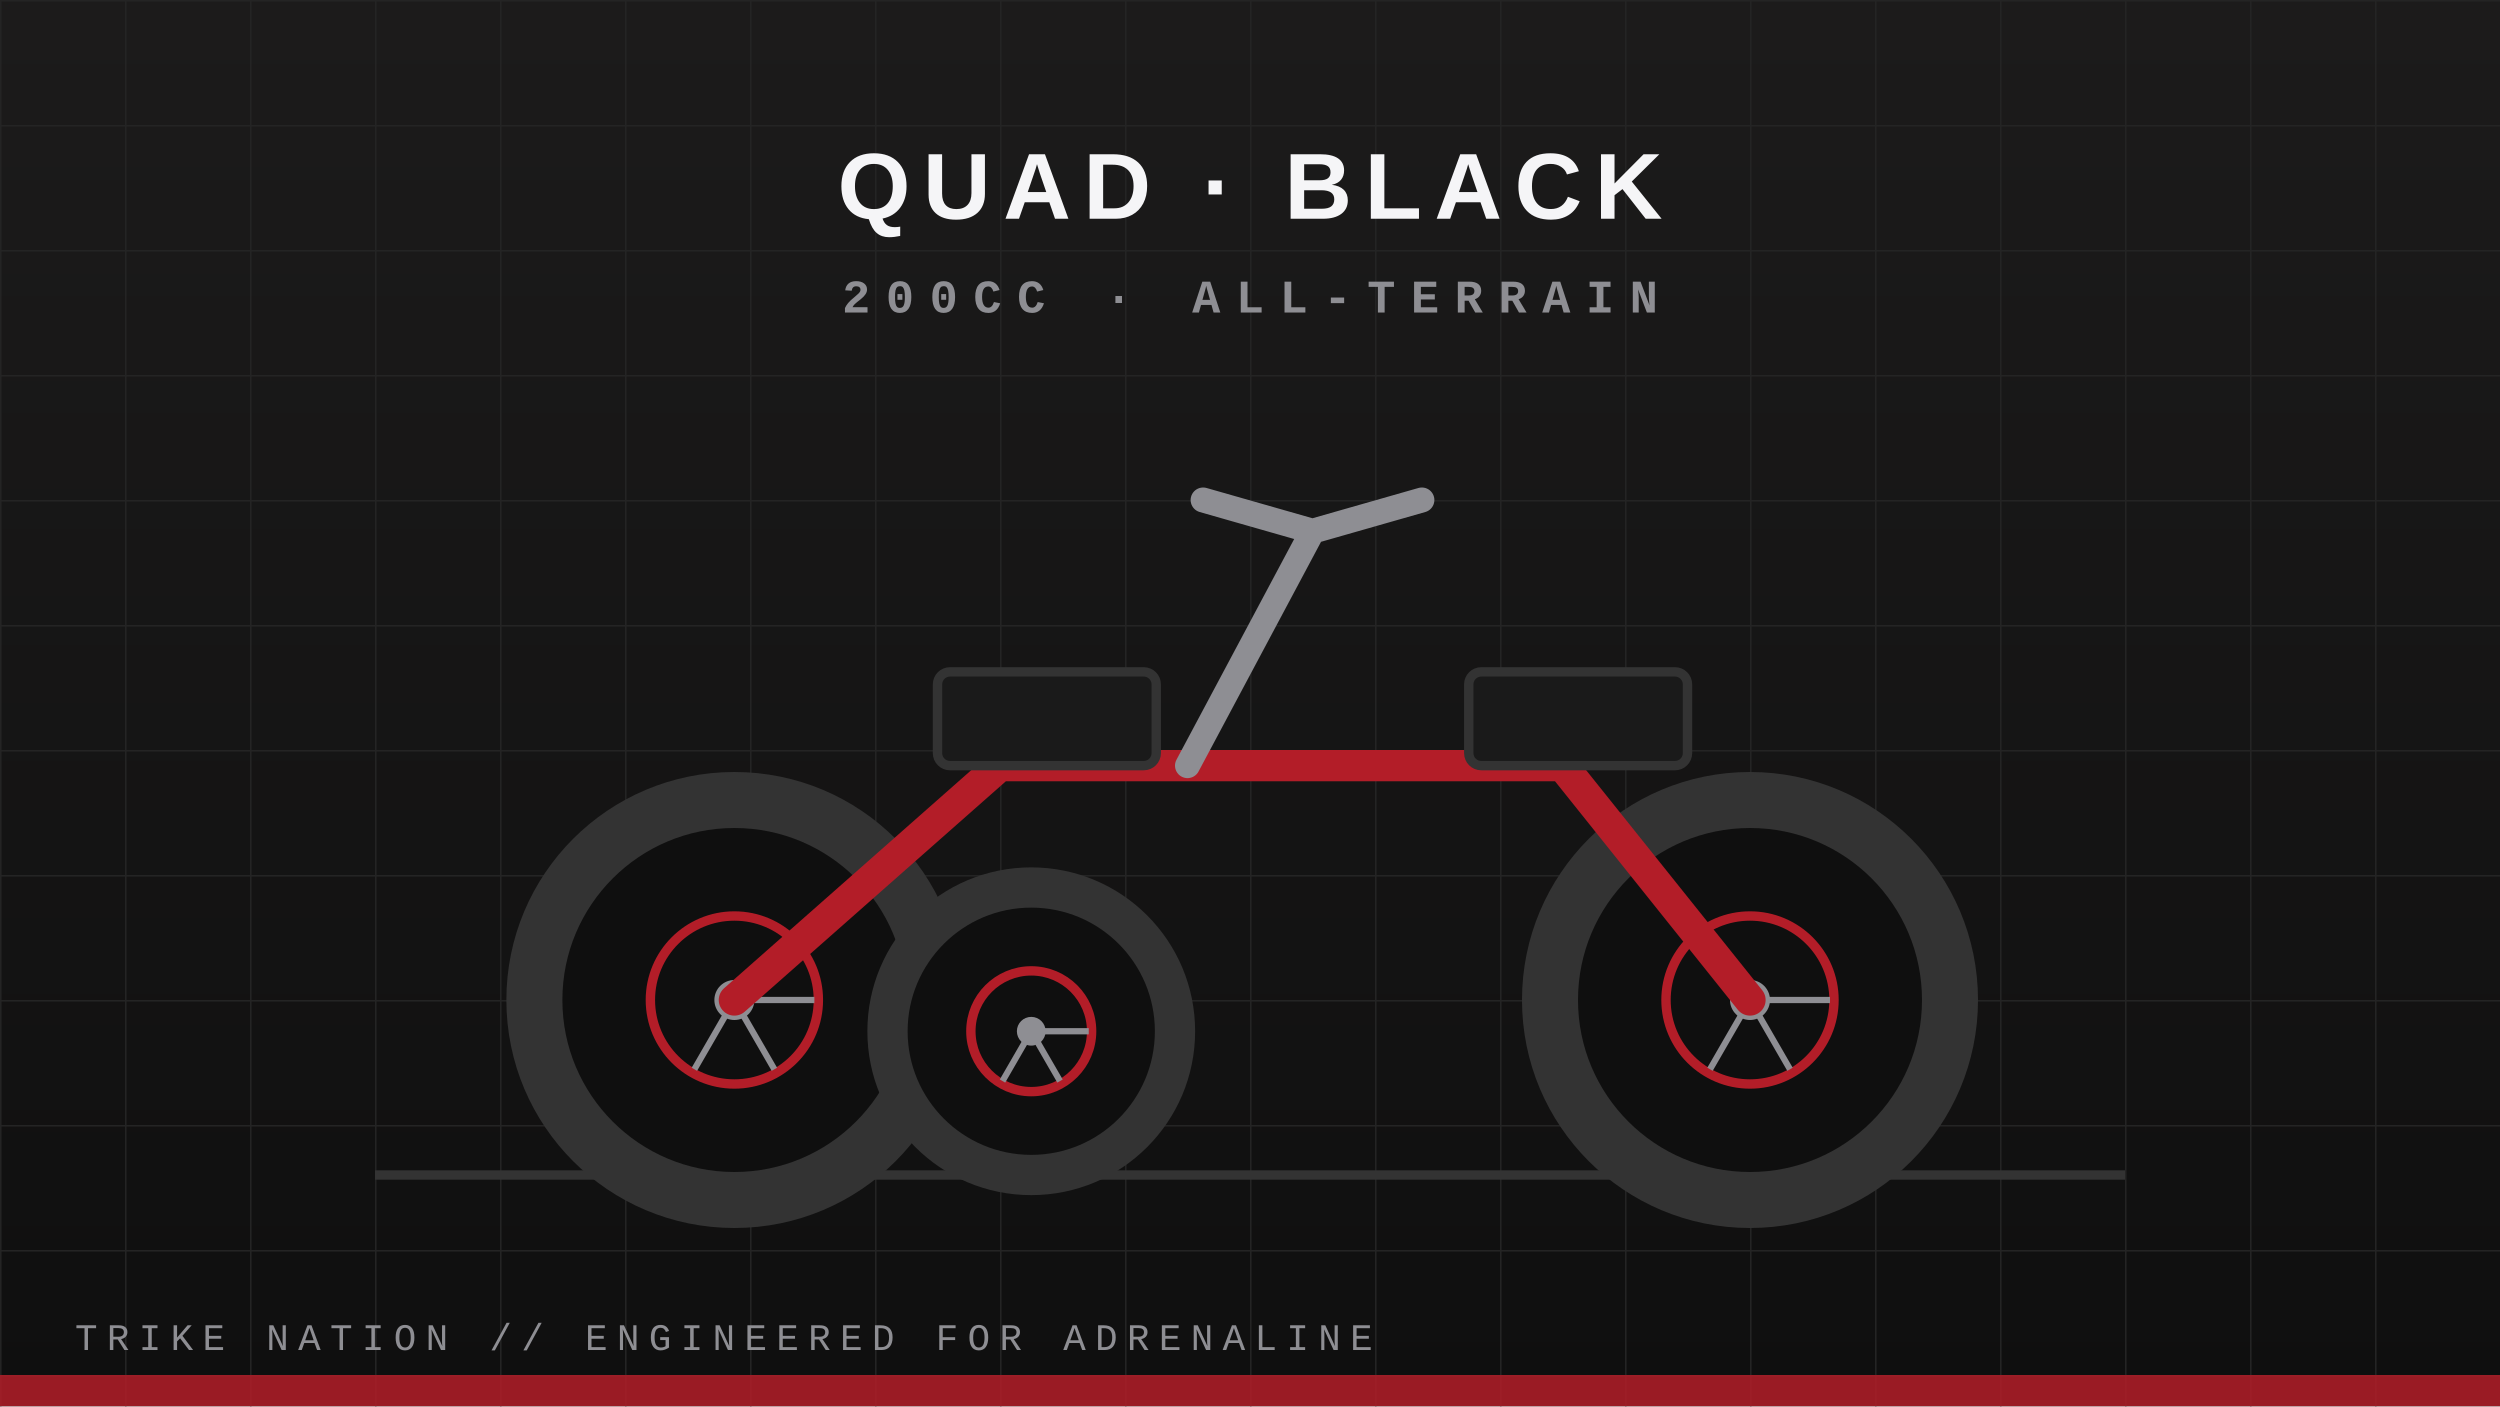
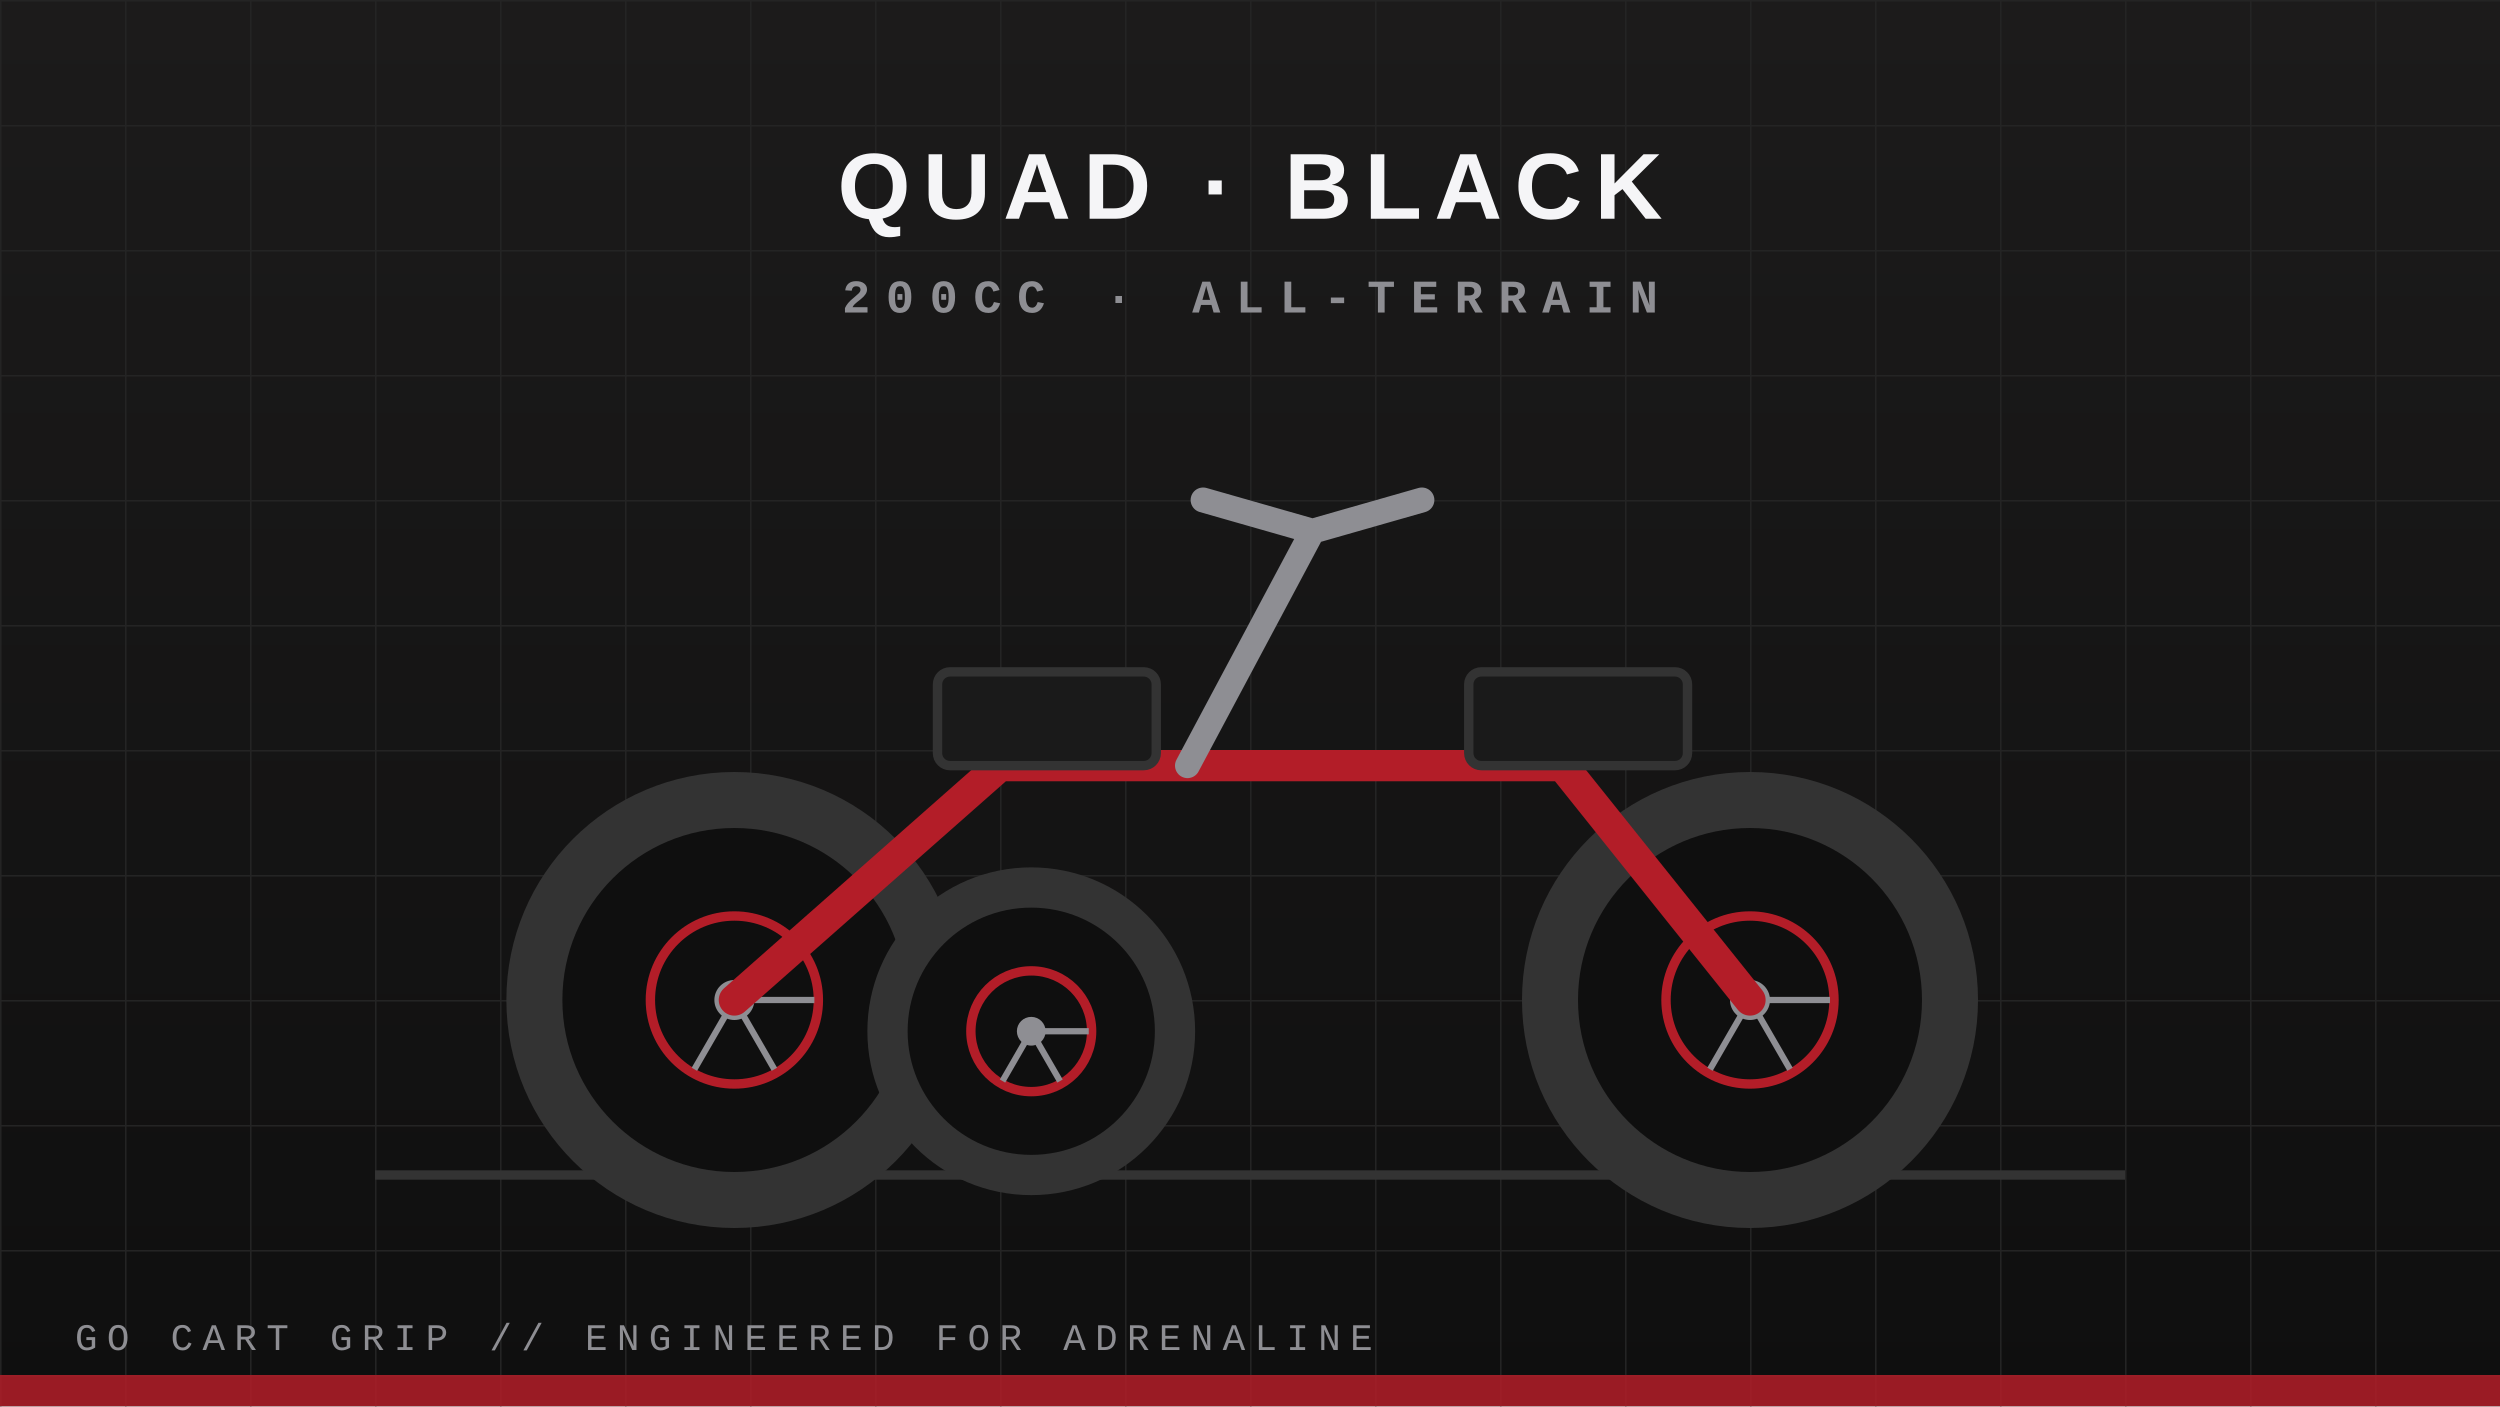
<svg xmlns="http://www.w3.org/2000/svg" width="800" height="450" viewBox="0 0 800 450">
  <defs>
    <linearGradient id="bg" x1="0" y1="0" x2="0" y2="1">
      <stop offset="0" stop-color="#1c1b1b" />
      <stop offset="1" stop-color="#0f0f0f" />
    </linearGradient>
    <pattern id="grid" width="40" height="40" patternUnits="userSpaceOnUse">
      <path d="M40 0 H0 V40" fill="none" stroke="#242424" stroke-width="1" />
    </pattern>
  </defs>
  <rect width="800" height="450" fill="url(#bg)" />
  <rect width="800" height="450" fill="url(#grid)" />
  <rect x="0" y="440" width="800" height="10" fill="#b31d28" opacity="0.85" />
  <line x1="120" y1="376" x2="680" y2="376" stroke="#333333" stroke-width="3" />
  <circle cx="235" cy="320" r="64" fill="#0f0f0f" stroke="#333333" stroke-width="17.92" />
  <circle cx="235" cy="320" r="26.88" fill="none" stroke="#b31d28" stroke-width="3" />
  <circle cx="235" cy="320" r="6.4" fill="#8e8e93" />
  <line x1="235" y1="320" x2="260.6" y2="320" stroke="#8e8e93" stroke-width="2" />
  <line x1="235" y1="320" x2="247.8" y2="342.17" stroke="#8e8e93" stroke-width="2" />
  <line x1="235" y1="320" x2="222.2" y2="342.17" stroke="#8e8e93" stroke-width="2" />
  <circle cx="560" cy="320" r="64" fill="#0f0f0f" stroke="#333333" stroke-width="17.92" />
  <circle cx="560" cy="320" r="26.88" fill="none" stroke="#b31d28" stroke-width="3" />
  <circle cx="560" cy="320" r="6.4" fill="#8e8e93" />
  <line x1="560" y1="320" x2="585.6" y2="320" stroke="#8e8e93" stroke-width="2" />
  <line x1="560" y1="320" x2="572.8" y2="342.17" stroke="#8e8e93" stroke-width="2" />
  <line x1="560" y1="320" x2="547.2" y2="342.17" stroke="#8e8e93" stroke-width="2" />
  <circle cx="330" cy="330" r="46" fill="#0f0f0f" stroke="#333333" stroke-width="12.88" />
  <circle cx="330" cy="330" r="19.32" fill="none" stroke="#b31d28" stroke-width="3" />
  <circle cx="330" cy="330" r="4.6" fill="#8e8e93" />
  <line x1="330" y1="330" x2="348.4" y2="330" stroke="#8e8e93" stroke-width="2" />
  <line x1="330" y1="330" x2="339.2" y2="345.935" stroke="#8e8e93" stroke-width="2" />
  <line x1="330" y1="330" x2="320.8" y2="345.935" stroke="#8e8e93" stroke-width="2" />
  <path d="M235 320 L320 245 L500 245 L560 320" fill="none" stroke="#b31d28" stroke-width="10" stroke-linecap="round" />
  <path d="M380 245 L420 170 M420 170 L385 160 M420 170 L455 160" fill="none" stroke="#8e8e93" stroke-width="8" stroke-linecap="round" />
  <rect x="300" y="215" width="70" height="30" rx="4" fill="#1a1a1a" stroke="#333333" stroke-width="3" />
  <rect x="470" y="215" width="70" height="30" rx="4" fill="#1a1a1a" stroke="#333333" stroke-width="3" />
  <text x="400" y="70" text-anchor="middle" font-family="'Arial Black', Arial, sans-serif" font-weight="900" font-size="30" letter-spacing="4" fill="#f5f5f7">QUAD · BLACK</text>
  <text x="400" y="100" text-anchor="middle" font-family="'Courier New', monospace" font-weight="700" font-size="15" letter-spacing="5" fill="#8e8e93">200CC · ALL-TERRAIN</text>
-   <text x="24" y="432" font-family="'Courier New', monospace" font-size="12" letter-spacing="3" fill="#8e8e93">TRIKE NATION // ENGINEERED FOR ADRENALINE</text>
+   <text x="24" y="432" font-family="'Courier New', monospace" font-size="12" letter-spacing="3" fill="#8e8e93">GO CART GRIP // ENGINEERED FOR ADRENALINE</text>
</svg>
